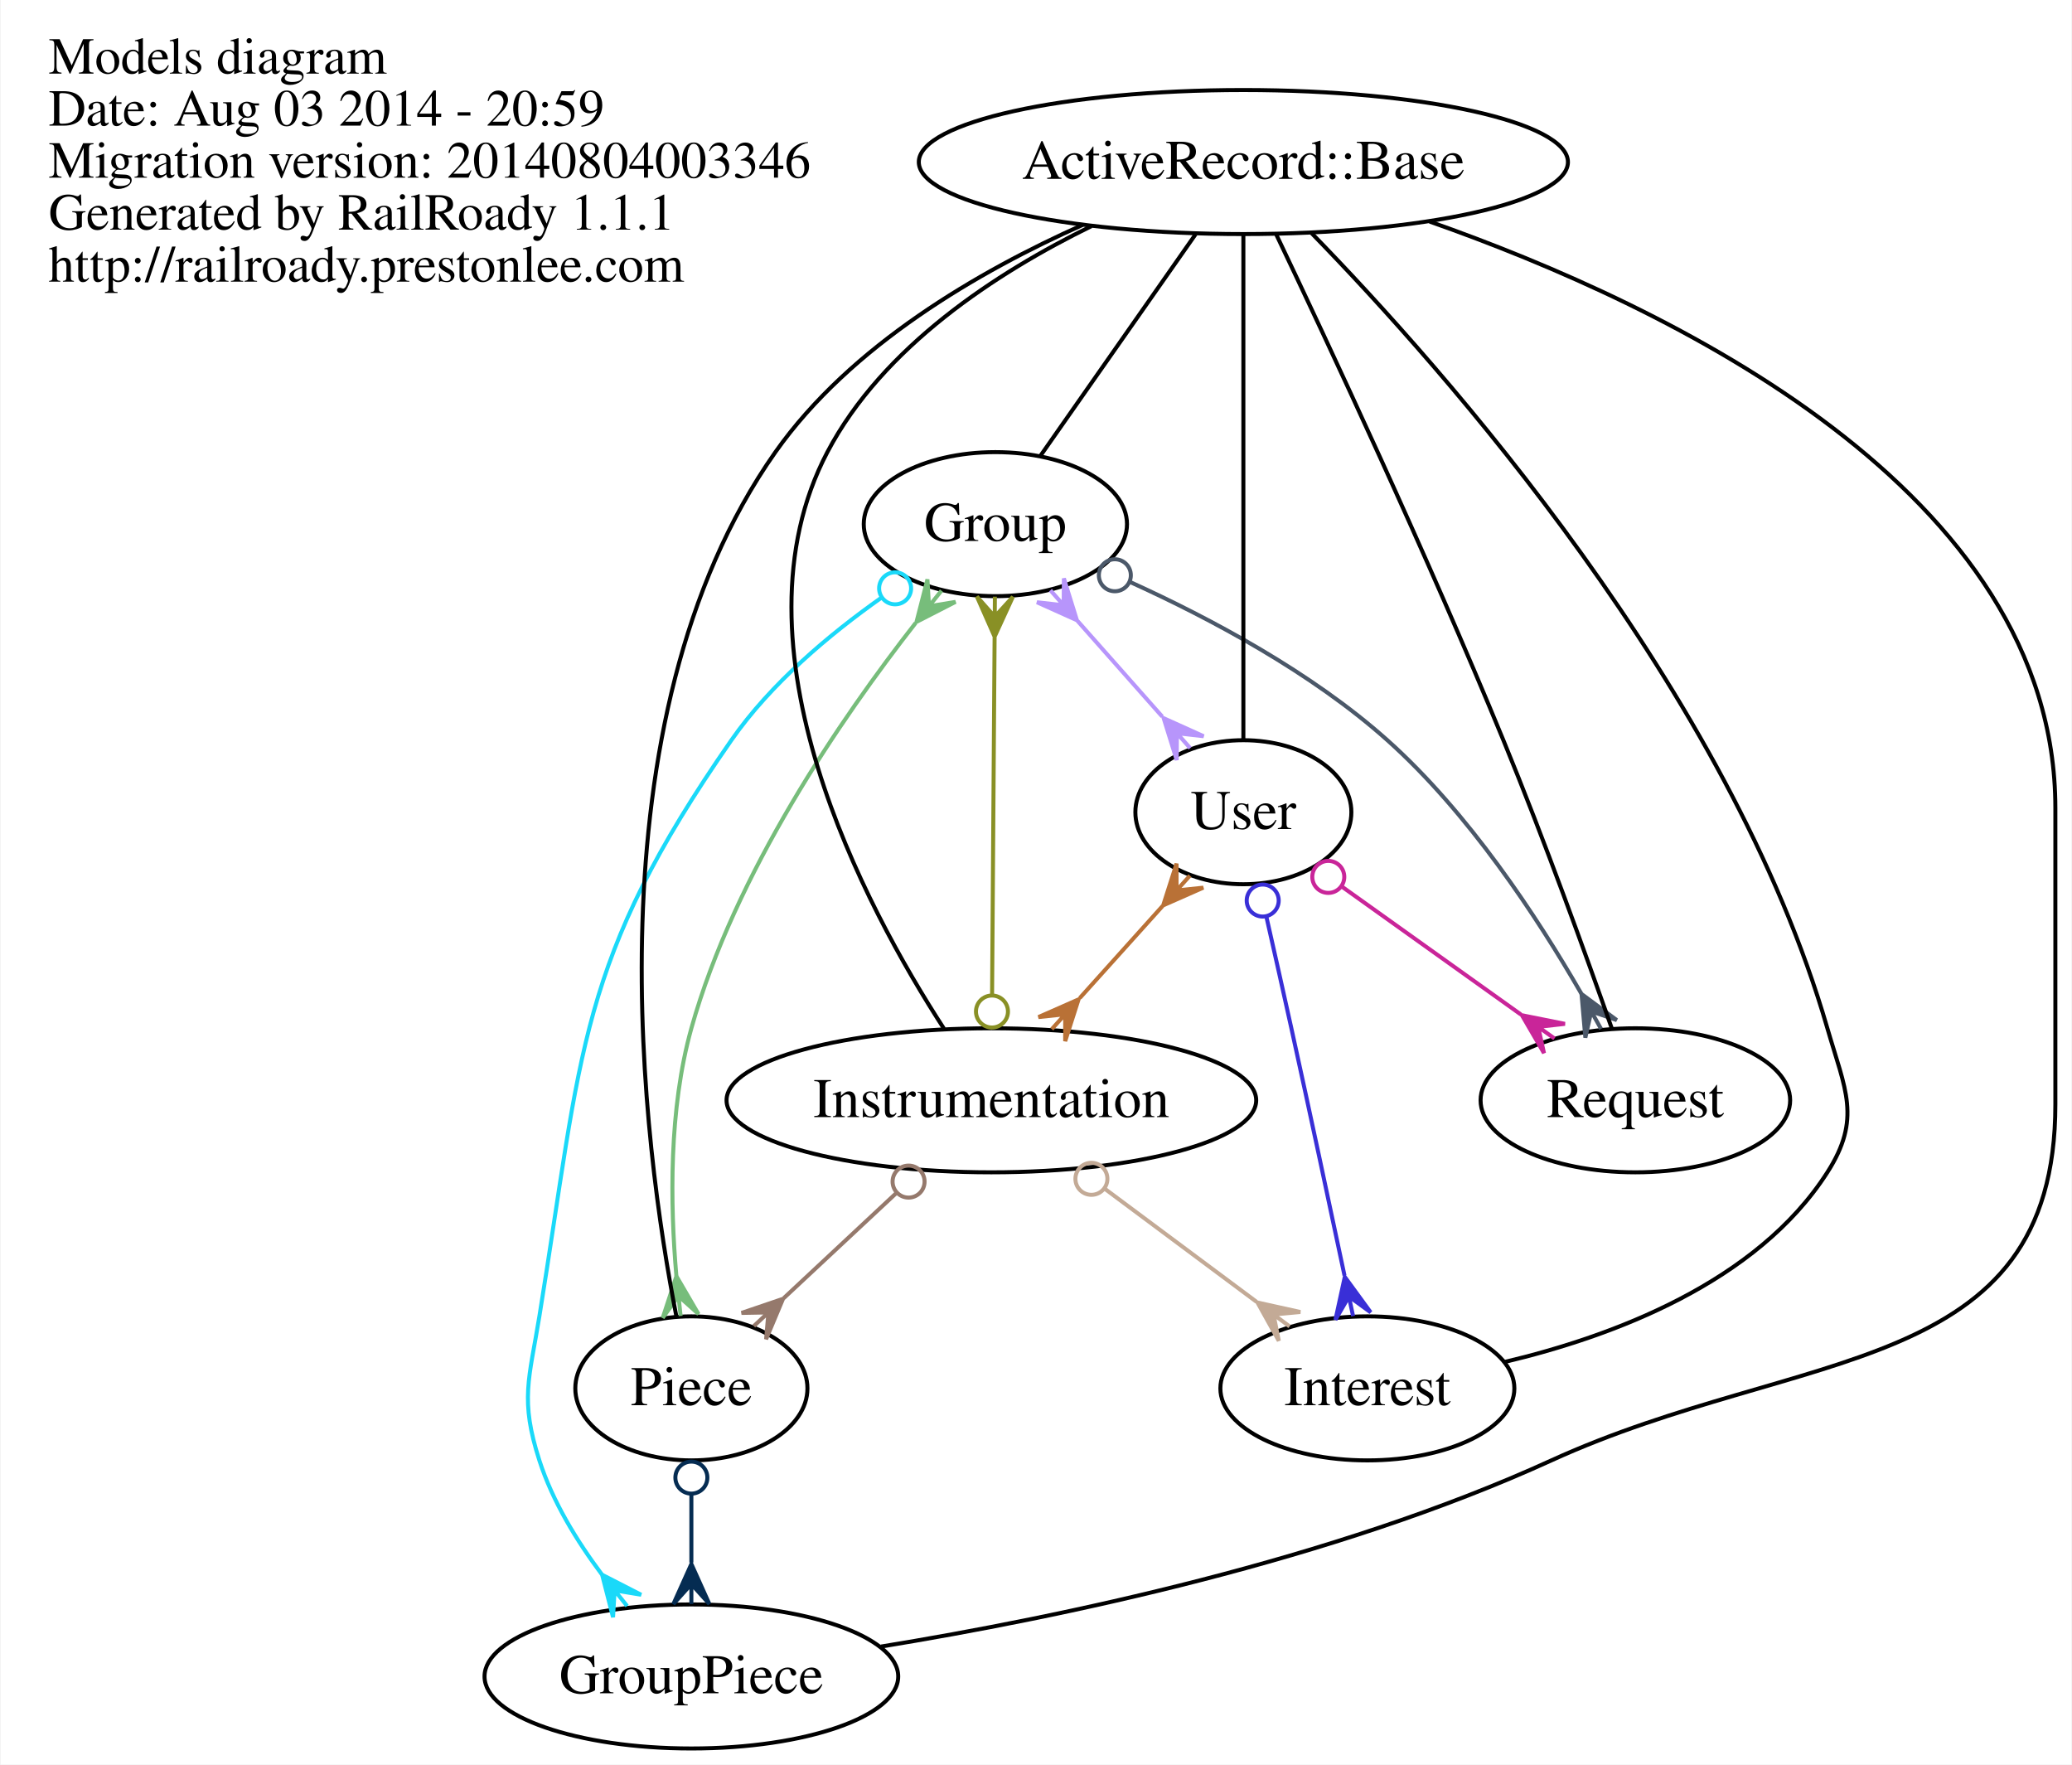
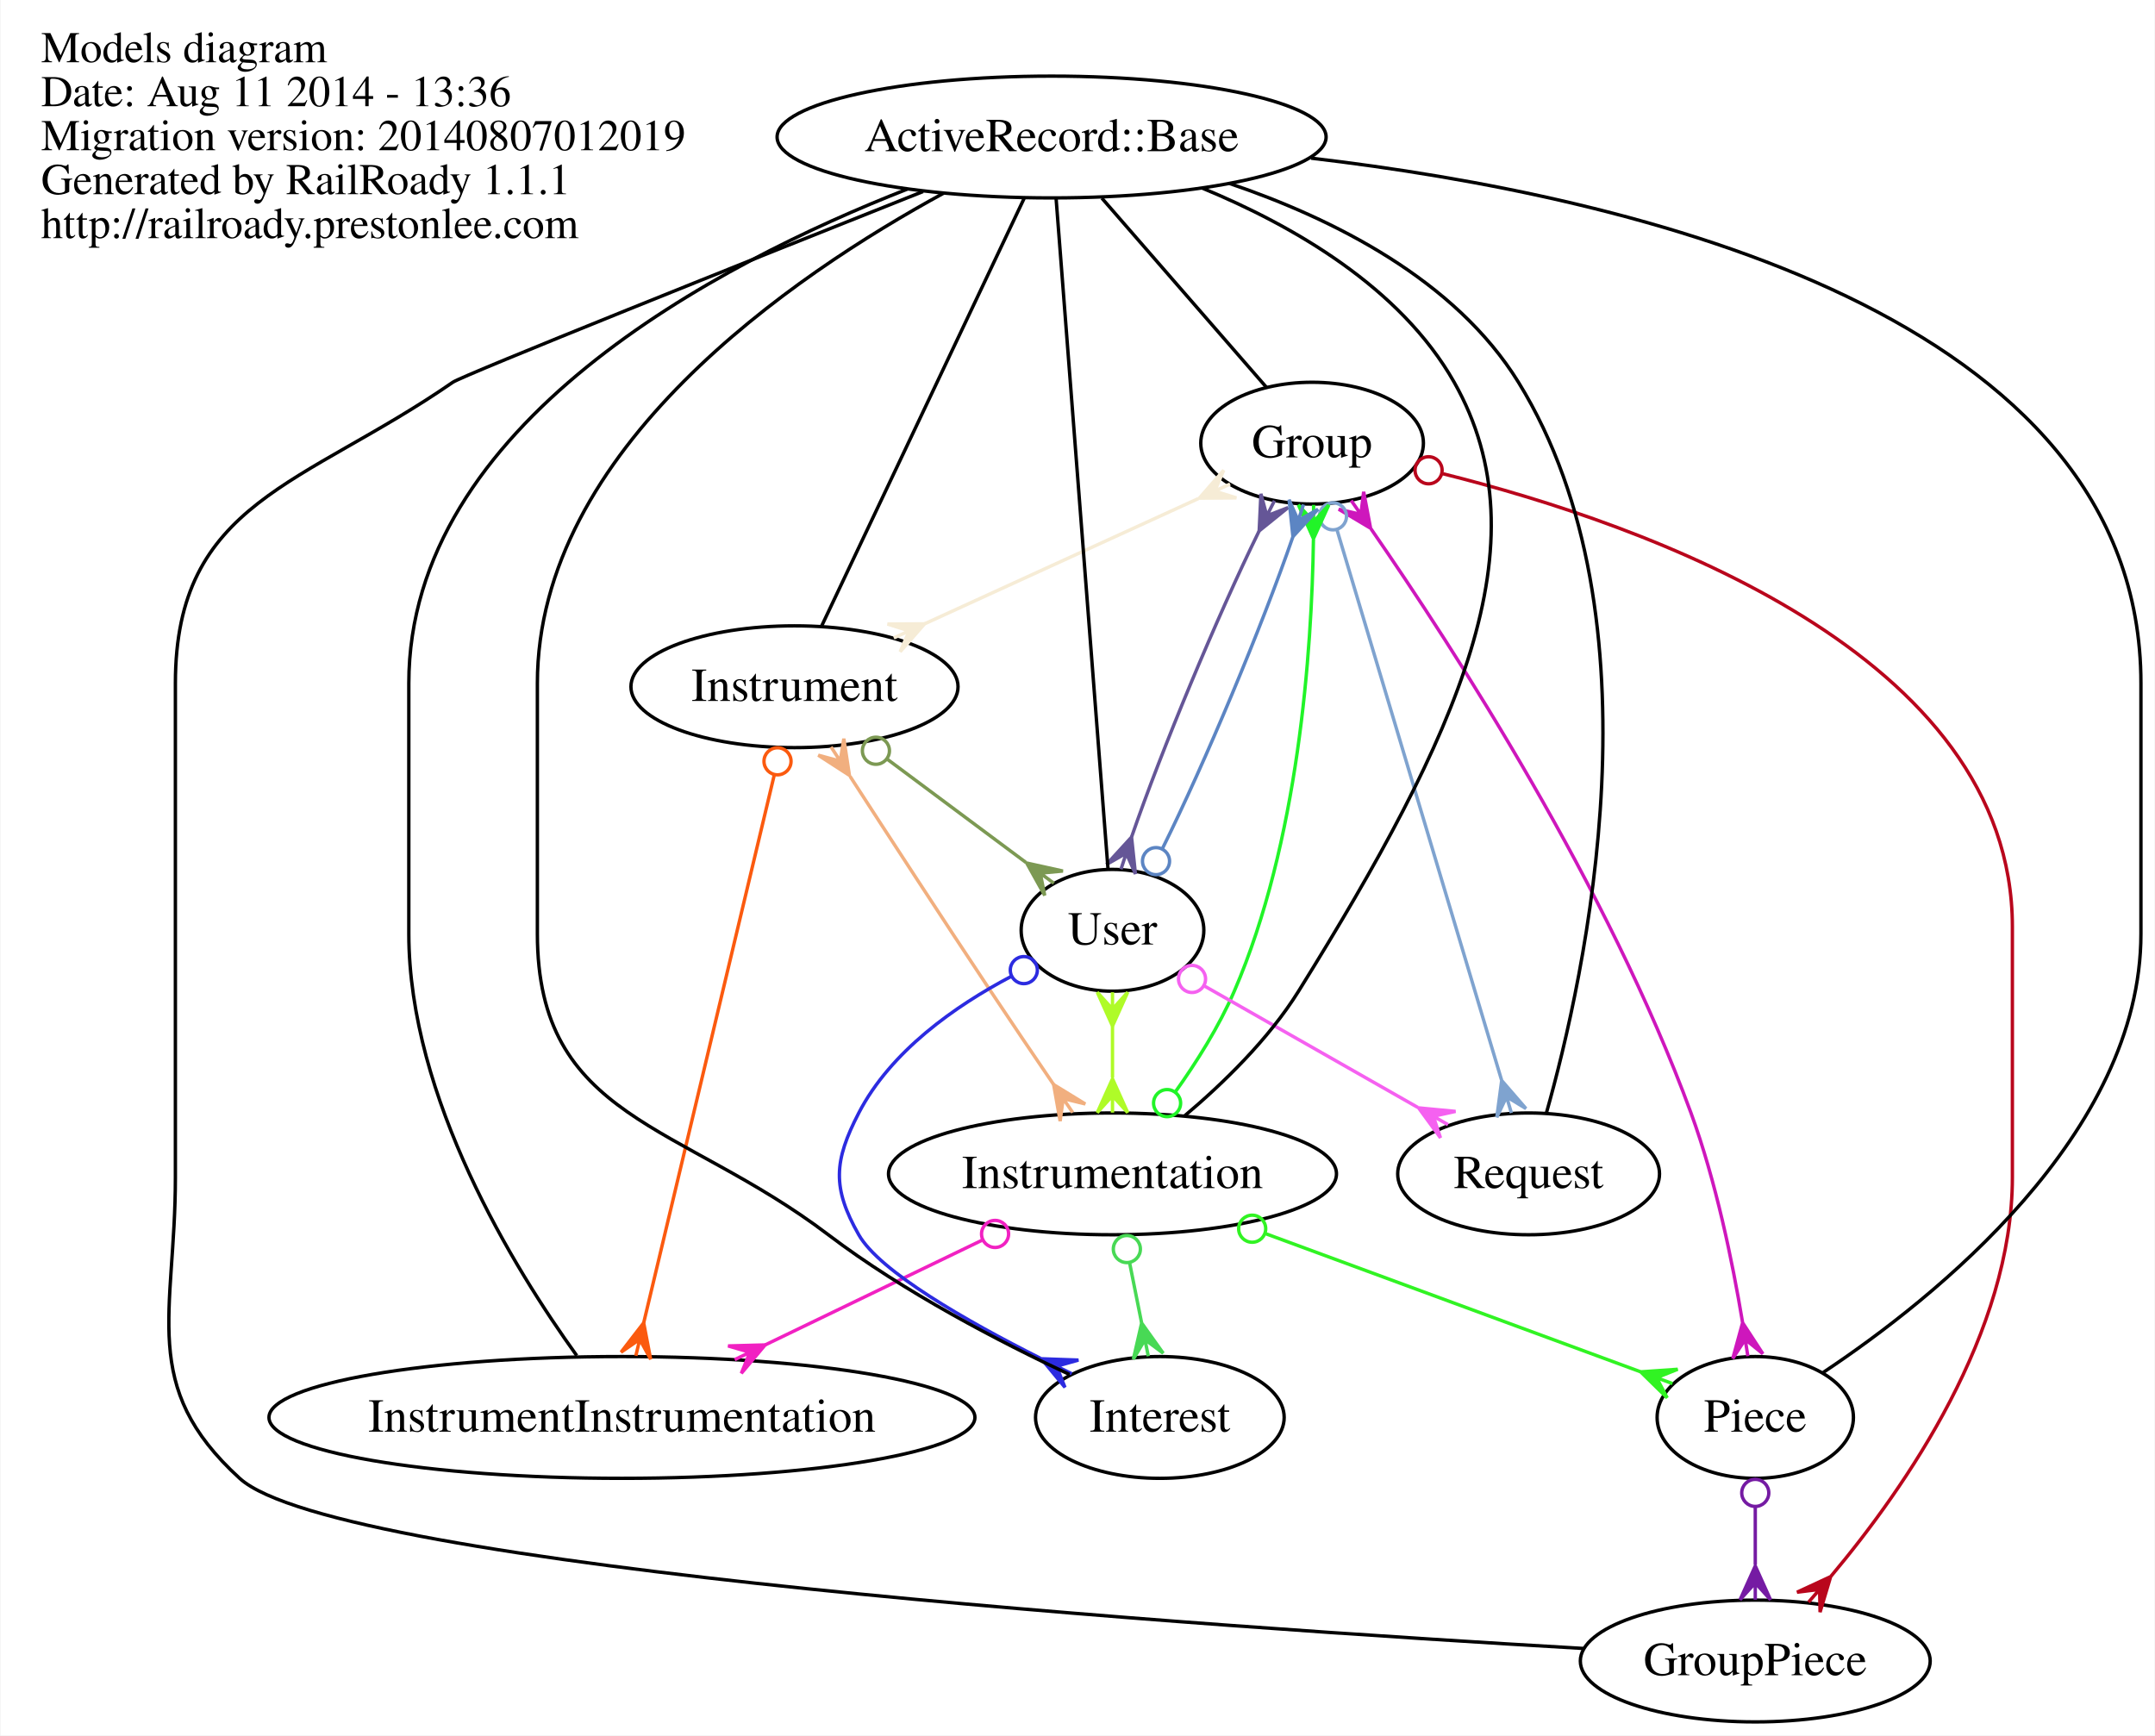
- <svg xmlns="http://www.w3.org/2000/svg" width="518pt" height="441pt" viewBox="0.00 0.00 517.69 441.00">
-   <g id="graph0" class="graph" transform="scale(1 1) rotate(0) translate(4 437)">
-     <polygon fill="white" stroke="none" points="-4,4 -4,-437 513.688,-437 513.688,4 -4,4" />
+ <svg xmlns="http://www.w3.org/2000/svg" width="637pt" height="513pt" viewBox="0.00 0.00 636.69 513.00">
+   <g id="graph0" class="graph" transform="scale(1 1) rotate(0) translate(4 509)">
+     <polygon fill="white" stroke="none" points="-4,4 -4,-509 632.688,-509 632.688,4 -4,4" />
    <g id="node1" class="node">
-       <text text-anchor="start" x="8" y="-418.6" font-family="Times,serif" font-size="13.00">Models diagram</text>
-       <text text-anchor="start" x="8" y="-405.6" font-family="Times,serif" font-size="13.00">Date: Aug 03 2014 - 20:59</text>
-       <text text-anchor="start" x="8" y="-392.6" font-family="Times,serif" font-size="13.00">Migration version: 20140804003346</text>
-       <text text-anchor="start" x="8" y="-379.6" font-family="Times,serif" font-size="13.00">Generated by RailRoady 1.1.1</text>
-       <text text-anchor="start" x="8" y="-366.6" font-family="Times,serif" font-size="13.00">http://railroady.prestonlee.com</text>
+       <text text-anchor="start" x="8" y="-490.6" font-family="Times,serif" font-size="13.00">Models diagram</text>
+       <text text-anchor="start" x="8" y="-477.6" font-family="Times,serif" font-size="13.00">Date: Aug 11 2014 - 13:36</text>
+       <text text-anchor="start" x="8" y="-464.6" font-family="Times,serif" font-size="13.00">Migration version: 20140807012019</text>
+       <text text-anchor="start" x="8" y="-451.6" font-family="Times,serif" font-size="13.00">Generated by RailRoady 1.1.1</text>
+       <text text-anchor="start" x="8" y="-438.6" font-family="Times,serif" font-size="13.00">http://railroady.prestonlee.com</text>
    </g>
    <g id="node2" class="node">
-       <ellipse fill="none" stroke="black" cx="244.688" cy="-306" rx="32.908" ry="18" />
-       <text text-anchor="middle" x="244.688" y="-301.8" font-family="Times,serif" font-size="14.00">Group</text>
+       <ellipse fill="none" stroke="black" cx="383.688" cy="-378" rx="32.908" ry="18" />
+       <text text-anchor="middle" x="383.688" y="-373.8" font-family="Times,serif" font-size="14.00">Group</text>
    </g>
    <g id="node3" class="node">
-       <ellipse fill="none" stroke="black" cx="168.688" cy="-18" rx="51.709" ry="18" />
-       <text text-anchor="middle" x="168.688" y="-13.8" font-family="Times,serif" font-size="14.00">GroupPiece</text>
+       <ellipse fill="none" stroke="black" cx="514.688" cy="-18" rx="51.709" ry="18" />
+       <text text-anchor="middle" x="514.688" y="-13.8" font-family="Times,serif" font-size="14.00">GroupPiece</text>
    </g>
    <g id="edge3" class="edge">
-       <path fill="none" stroke="#1ad9f9" d="M216.302,-287.695C203.268,-278.504 188.552,-266.175 178.688,-252 140.153,-196.627 141.494,-174.591 130.688,-108 128.125,-92.207 125.791,-87.232 130.688,-72 133.962,-61.814 139.997,-51.926 146.308,-43.504" />
-       <ellipse fill="none" stroke="#1ad9f9" cx="219.624" cy="-289.958" rx="4" ry="4" />
-       <polygon fill="#1ad9f9" stroke="#1ad9f9" points="146.373,-43.423 156.134,-38.425 149.497,-39.519 152.62,-35.614 152.62,-35.614 152.62,-35.614 149.497,-39.519 149.106,-32.803 146.373,-43.423 146.373,-43.423" />
+       <path fill="none" stroke="#b9061c" d="M422.346,-368.965C482.252,-353.996 590.688,-315.748 590.688,-235 590.688,-235 590.688,-235 590.688,-161 590.688,-115.134 559.485,-69.746 537.066,-43.054" />
+       <ellipse fill="none" stroke="#b9061c" cx="418.12" cy="-369.985" rx="4" ry="4" />
+       <polygon fill="#b9061c" stroke="#b9061c" points="536.979,-42.953 533.838,-32.446 533.707,-39.172 530.435,-35.391 530.435,-35.391 530.435,-35.391 533.707,-39.172 527.032,-38.335 536.979,-42.953 536.979,-42.953" />
+     </g>
+     <g id="node4" class="node">
+       <ellipse fill="none" stroke="black" cx="230.688" cy="-306" rx="48.343" ry="18" />
+       <text text-anchor="middle" x="230.688" y="-301.8" font-family="Times,serif" font-size="14.00">Instrument</text>
+     </g>
+     <g id="edge5" class="edge">
+       <path fill="none" stroke="#f6ecd6" d="M350.042,-361.607C326.178,-350.688 294.098,-336.011 269.208,-324.623" />
+       <polygon fill="#f6ecd6" stroke="#f6ecd6" points="350.351,-361.748 357.572,-370 354.898,-363.828 359.444,-365.908 359.444,-365.908 359.444,-365.908 354.898,-363.828 361.317,-361.816 350.351,-361.748 350.351,-361.748" />
+       <polygon fill="#f6ecd6" stroke="#f6ecd6" points="269.145,-324.595 261.924,-316.343 264.599,-322.515 260.052,-320.435 260.052,-320.435 260.052,-320.435 264.599,-322.515 258.18,-324.527 269.145,-324.595 269.145,-324.595" />
+     </g>
+     <g id="node8" class="node">
+       <ellipse fill="none" stroke="black" cx="514.688" cy="-90" rx="29.017" ry="18" />
+       <text text-anchor="middle" x="514.688" y="-85.8" font-family="Times,serif" font-size="14.00">Piece</text>
+     </g>
+     <g id="edge4" class="edge">
+       <path fill="none" stroke="#ce17bc" d="M401.105,-352.665C425.99,-316.699 471.391,-246.42 495.688,-180 503.049,-159.877 507.943,-136.096 510.918,-118.182" />
+       <polygon fill="#ce17bc" stroke="#ce17bc" points="400.975,-352.851 391.557,-358.469 398.11,-356.949 395.245,-361.047 395.245,-361.047 395.245,-361.047 398.11,-356.949 398.934,-363.625 400.975,-352.851 400.975,-352.851" />
+       <polygon fill="#ce17bc" stroke="#ce17bc" points="510.945,-118.007 516.936,-108.822 511.718,-113.067 512.49,-108.127 512.49,-108.127 512.49,-108.127 511.718,-113.067 508.044,-107.432 510.945,-118.007 510.945,-118.007" />
+     </g>
+     <g id="node9" class="node">
+       <ellipse fill="none" stroke="black" cx="447.688" cy="-162" rx="38.696" ry="18" />
+       <text text-anchor="middle" x="447.688" y="-157.8" font-family="Times,serif" font-size="14.00">Request</text>
+     </g>
+     <g id="edge1" class="edge">
+       <path fill="none" stroke="#7fa3cf" d="M391.068,-352.323C403.179,-311.825 427.175,-231.59 439.682,-189.768" />
+       <ellipse fill="none" stroke="#7fa3cf" cx="389.856" cy="-356.375" rx="4" ry="4" />
+       <polygon fill="#7fa3cf" stroke="#7fa3cf" points="439.735,-189.591 446.912,-181.3 441.168,-184.801 442.601,-180.01 442.601,-180.01 442.601,-180.01 441.168,-184.801 438.289,-178.721 439.735,-189.591 439.735,-189.591" />
+     </g>
+     <g id="node10" class="node">
+       <ellipse fill="none" stroke="black" cx="324.688" cy="-234" rx="27" ry="18" />
+       <text text-anchor="middle" x="324.688" y="-229.8" font-family="Times,serif" font-size="14.00">User</text>
+     </g>
+     <g id="edge2" class="edge">
+       <path fill="none" stroke="#655697" d="M368.002,-351.977C355.557,-326.619 339.278,-287.532 330.342,-261.617" />
+       <polygon fill="#655697" stroke="#655697" points="368.048,-352.068 368.558,-363.022 370.31,-356.527 372.571,-360.987 372.571,-360.987 372.571,-360.987 370.31,-356.527 376.584,-358.952 368.048,-352.068 368.048,-352.068" />
+       <polygon fill="#655697" stroke="#655697" points="330.322,-261.555 331.472,-250.65 328.76,-256.805 327.197,-252.056 327.197,-252.056 327.197,-252.056 328.76,-256.805 322.923,-253.462 330.322,-261.555 330.322,-261.555" />
+     </g>
+     <g id="node5" class="node">
+       <ellipse fill="none" stroke="black" cx="179.688" cy="-90" rx="104.337" ry="18" />
+       <text text-anchor="middle" x="179.688" y="-85.8" font-family="Times,serif" font-size="14.00">InstrumentInstrumentation</text>
+     </g>
+     <g id="edge8" class="edge">
+       <path fill="none" stroke="#fb5a0f" d="M224.717,-279.945C215.053,-239.397 196.068,-159.735 186.118,-117.983" />
+       <ellipse fill="none" stroke="#fb5a0f" cx="225.673" cy="-283.958" rx="4" ry="4" />
+       <polygon fill="#fb5a0f" stroke="#fb5a0f" points="186.113,-117.96 188.172,-107.189 184.954,-113.096 183.795,-108.232 183.795,-108.232 183.795,-108.232 184.954,-113.096 179.417,-109.276 186.113,-117.96 186.113,-117.96" />
    </g>
    <g id="node6" class="node">
-       <ellipse fill="none" stroke="black" cx="168.688" cy="-90" rx="29.017" ry="18" />
-       <text text-anchor="middle" x="168.688" y="-85.8" font-family="Times,serif" font-size="14.00">Piece</text>
+       <ellipse fill="none" stroke="black" cx="324.688" cy="-162" rx="66.208" ry="18" />
+       <text text-anchor="middle" x="324.688" y="-157.8" font-family="Times,serif" font-size="14.00">Instrumentation</text>
    </g>
-     <g id="edge4" class="edge">
-       <path fill="none" stroke="#77bd7b" d="M224.749,-281.298C206.103,-257.459 179.549,-218.771 168.688,-180 163.035,-159.822 163.371,-136.045 164.938,-118.145" />
-       <polygon fill="#77bd7b" stroke="#77bd7b" points="224.97,-281.574 227.704,-292.194 228.094,-285.478 231.217,-289.382 231.217,-289.382 231.217,-289.382 228.094,-285.478 234.731,-286.571 224.97,-281.574 224.97,-281.574" />
-       <polygon fill="#77bd7b" stroke="#77bd7b" points="164.948,-118.046 170.473,-108.573 165.473,-113.073 165.998,-108.101 165.998,-108.101 165.998,-108.101 165.473,-113.073 161.523,-107.629 164.948,-118.046 164.948,-118.046" />
+     <g id="edge9" class="edge">
+       <path fill="none" stroke="#f1af7f" d="M247.109,-279.521C258.652,-261.679 274.507,-237.313 288.688,-216 294.696,-206.971 301.349,-197.132 307.285,-188.409" />
+       <polygon fill="#f1af7f" stroke="#f1af7f" points="246.924,-279.807 237.717,-285.764 244.21,-284.007 241.496,-288.206 241.496,-288.206 241.496,-288.206 244.21,-284.007 245.276,-290.648 246.924,-279.807 246.924,-279.807" />
+       <polygon fill="#f1af7f" stroke="#f1af7f" points="307.297,-188.391 316.649,-182.665 310.114,-184.261 312.931,-180.13 312.931,-180.13 312.931,-180.13 310.114,-184.261 309.213,-177.594 307.297,-188.391 307.297,-188.391" />
+     </g>
+     <g id="edge10" class="edge">
+       <path fill="none" stroke="#7c9953" d="M258.115,-284.576C271.036,-274.953 286.361,-263.542 299.047,-254.094" />
+       <ellipse fill="none" stroke="#7c9953" cx="254.758" cy="-287.076" rx="4" ry="4" />
+       <polygon fill="#7c9953" stroke="#7c9953" points="299.327,-253.886 310.035,-251.522 303.337,-250.899 307.347,-247.913 307.347,-247.913 307.347,-247.913 303.337,-250.899 304.66,-244.304 299.327,-253.886 299.327,-253.886" />
+     </g>
+     <g id="edge13" class="edge">
+       <path fill="none" stroke="#21f428" d="M343.213,-186.155C349.561,-195.054 356.19,-205.584 360.688,-216 379.696,-260.016 383.607,-316.475 384.086,-349.504" />
+       <ellipse fill="none" stroke="#21f428" cx="340.827" cy="-182.917" rx="4" ry="4" />
+       <polygon fill="#21f428" stroke="#21f428" points="384.087,-349.756 379.634,-359.777 384.11,-354.756 384.134,-359.756 384.134,-359.756 384.134,-359.756 384.11,-354.756 388.634,-359.735 384.087,-349.756 384.087,-349.756" />
+     </g>
+     <g id="edge16" class="edge">
+       <path fill="none" stroke="#f121c2" d="M286.099,-142.371C266.353,-132.839 242.276,-121.215 222.022,-111.437" />
+       <ellipse fill="none" stroke="#f121c2" cx="289.979" cy="-144.244" rx="4" ry="4" />
+       <polygon fill="#f121c2" stroke="#f121c2" points="222.02,-111.436 214.97,-103.036 217.517,-109.262 213.014,-107.089 213.014,-107.089 213.014,-107.089 217.517,-109.262 211.058,-111.141 222.02,-111.436 222.02,-111.436" />
    </g>
    <g id="node7" class="node">
-       <ellipse fill="none" stroke="black" cx="404.688" cy="-162" rx="38.696" ry="18" />
-       <text text-anchor="middle" x="404.688" y="-157.8" font-family="Times,serif" font-size="14.00">Request</text>
+       <ellipse fill="none" stroke="black" cx="338.688" cy="-90" rx="36.749" ry="18" />
+       <text text-anchor="middle" x="338.688" y="-85.8" font-family="Times,serif" font-size="14.00">Interest</text>
    </g>
-     <g id="edge1" class="edge">
-       <path fill="none" stroke="#4b5869" d="M278.341,-291.554C298.481,-282.411 323.756,-268.91 342.688,-252 362.964,-233.889 380.09,-207.899 391.169,-188.677" />
-       <ellipse fill="none" stroke="#4b5869" cx="274.556" cy="-293.226" rx="4" ry="4" />
-       <polygon fill="#4b5869" stroke="#4b5869" points="391.226,-188.575 400.037,-182.046 393.668,-184.212 396.11,-179.849 396.11,-179.849 396.11,-179.849 393.668,-184.212 392.183,-177.651 391.226,-188.575 391.226,-188.575" />
+     <g id="edge14" class="edge">
+       <path fill="none" stroke="#48d955" d="M329.76,-135.64C330.904,-129.92 332.122,-123.828 333.279,-118.042" />
+       <ellipse fill="none" stroke="#48d955" cx="328.933" cy="-139.774" rx="4" ry="4" />
+       <polygon fill="#48d955" stroke="#48d955" points="333.306,-117.91 339.679,-108.987 334.286,-113.007 335.267,-108.104 335.267,-108.104 335.267,-108.104 334.286,-113.007 330.854,-107.222 333.306,-117.91 333.306,-117.91" />
    </g>
-     <g id="node8" class="node">
-       <ellipse fill="none" stroke="black" cx="306.688" cy="-234" rx="27" ry="18" />
-       <text text-anchor="middle" x="306.688" y="-229.8" font-family="Times,serif" font-size="14.00">User</text>
+     <g id="edge15" class="edge">
+       <path fill="none" stroke="#31f323" d="M370.034,-144.293C404.04,-131.765 449.853,-114.887 480.735,-103.509" />
+       <ellipse fill="none" stroke="#31f323" cx="365.979" cy="-145.787" rx="4" ry="4" />
+       <polygon fill="#31f323" stroke="#31f323" points="480.819,-103.478 491.758,-104.243 485.511,-101.749 490.203,-100.021 490.203,-100.021 490.203,-100.021 485.511,-101.749 488.647,-95.798 480.819,-103.478 480.819,-103.478" />
    </g>
-     <g id="edge2" class="edge">
-       <path fill="none" stroke="#b795fb" d="M265.202,-281.839C272.017,-274.144 279.598,-265.585 286.396,-257.91" />
-       <polygon fill="#b795fb" stroke="#b795fb" points="265.078,-281.979 255.079,-286.481 261.763,-285.722 258.448,-289.465 258.448,-289.465 258.448,-289.465 261.763,-285.722 261.816,-292.448 265.078,-281.979 265.078,-281.979" />
-       <polygon fill="#b795fb" stroke="#b795fb" points="286.762,-257.497 296.761,-252.995 290.077,-253.754 293.392,-250.011 293.392,-250.011 293.392,-250.011 290.077,-253.754 290.023,-247.028 286.762,-257.497 286.762,-257.497" />
+     <g id="edge19" class="edge">
+       <path fill="none" stroke="#751ba3" d="M514.688,-63.64C514.688,-58.063 514.688,-52.132 514.688,-46.476" />
+       <ellipse fill="none" stroke="#751ba3" cx="514.688" cy="-67.697" rx="4" ry="4" />
+       <polygon fill="#751ba3" stroke="#751ba3" points="514.688,-46.104 519.188,-36.104 514.688,-41.104 514.688,-36.104 514.688,-36.104 514.688,-36.104 514.688,-41.104 510.188,-36.104 514.688,-46.104 514.688,-46.104" />
    </g>
-     <g id="node4" class="node">
-       <ellipse fill="none" stroke="black" cx="243.688" cy="-162" rx="66.208" ry="18" />
-       <text text-anchor="middle" x="243.688" y="-157.8" font-family="Times,serif" font-size="14.00">Instrumentation</text>
+     <g id="edge23" class="edge">
+       <path fill="none" stroke="#5c85c3" d="M339.472,-258.198C352.005,-283.437 368.833,-323.724 377.995,-350.271" />
+       <ellipse fill="none" stroke="#5c85c3" cx="337.554" cy="-254.442" rx="4" ry="4" />
+       <polygon fill="#5c85c3" stroke="#5c85c3" points="378.028,-350.373 376.881,-361.279 379.592,-355.122 381.155,-359.871 381.155,-359.871 381.155,-359.871 379.592,-355.122 385.43,-358.464 378.028,-350.373 378.028,-350.373" />
+     </g>
+     <g id="edge25" class="edge">
+       <path fill="none" stroke="#affb28" d="M324.688,-205.665C324.688,-200.687 324.688,-195.491 324.688,-190.507" />
+       <polygon fill="#affb28" stroke="#affb28" points="324.688,-205.697 320.188,-215.697 324.688,-210.697 324.688,-215.697 324.688,-215.697 324.688,-215.697 324.688,-210.697 329.188,-215.697 324.688,-205.697 324.688,-205.697" />
+       <polygon fill="#affb28" stroke="#affb28" points="324.688,-190.104 329.188,-180.104 324.688,-185.104 324.688,-180.104 324.688,-180.104 324.688,-180.104 324.688,-185.104 320.188,-180.104 324.688,-190.104 324.688,-190.104" />
+     </g>
+     <g id="edge24" class="edge">
+       <path fill="none" stroke="#2c2be0" d="M294.691,-220.338C278.178,-211.623 259.161,-198.294 249.688,-180 242.33,-165.792 241.782,-157.91 249.688,-144 255.83,-133.193 281.295,-118.601 303.42,-107.464" />
+       <ellipse fill="none" stroke="#2c2be0" cx="298.48" cy="-222.231" rx="4" ry="4" />
+       <polygon fill="#2c2be0" stroke="#2c2be0" points="303.662,-107.345 314.622,-106.96 308.147,-105.135 312.632,-102.924 312.632,-102.924 312.632,-102.924 308.147,-105.135 310.643,-98.888 303.662,-107.345 303.662,-107.345" />
+     </g>
+     <g id="edge22" class="edge">
+       <path fill="none" stroke="#f561f0" d="M351.691,-217.632C370.307,-207.038 395.158,-192.895 414.91,-181.654" />
+       <ellipse fill="none" stroke="#f561f0" cx="348.2" cy="-219.619" rx="4" ry="4" />
+       <polygon fill="#f561f0" stroke="#f561f0" points="415.175,-181.503 426.092,-180.468 419.521,-179.03 423.866,-176.557 423.866,-176.557 423.866,-176.557 419.521,-179.03 421.64,-172.646 415.175,-181.503 415.175,-181.503" />
+     </g>
+     <g id="node11" class="node">
+       <ellipse fill="none" stroke="black" cx="306.688" cy="-468.5" rx="81.142" ry="18" />
+       <text text-anchor="middle" x="306.688" y="-464.3" font-family="Times,serif" font-size="14.00">ActiveRecord::Base</text>
+     </g>
+     <g id="edge6" class="edge">
+       <path fill="none" stroke="black" d="M321.534,-450.436C335.606,-434.263 356.561,-410.178 370.176,-394.529" />
    </g>
    <g id="edge7" class="edge">
-       <path fill="none" stroke="#899025" d="M243.867,-188.49C244.044,-213.629 244.314,-251.924 244.495,-277.679" />
-       <ellipse fill="none" stroke="#899025" cx="243.837" cy="-184.189" rx="4" ry="4" />
-       <polygon fill="#899025" stroke="#899025" points="244.497,-277.872 240.067,-287.903 244.532,-282.872 244.567,-287.871 244.567,-287.871 244.567,-287.871 244.532,-282.872 249.067,-287.84 244.497,-277.872 244.497,-277.872" />
+       <path fill="none" stroke="black" d="M268.68,-452.387C217.583,-432.035 132.729,-398.103 129.688,-396 85.453,-365.404 47.688,-360.785 47.688,-307 47.688,-307 47.688,-307 47.688,-161 47.688,-120.553 36.795,-99.246 66.688,-72 95.63,-45.62 352.787,-28.11 463.909,-21.712" />
    </g>
-     <g id="node5" class="node">
-       <ellipse fill="none" stroke="black" cx="337.688" cy="-90" rx="36.749" ry="18" />
-       <text text-anchor="middle" x="337.688" y="-85.8" font-family="Times,serif" font-size="14.00">Interest</text>
-     </g>
-     <g id="edge8" class="edge">
-       <path fill="none" stroke="#c3aa96" d="M272.106,-139.837C284.109,-130.899 298.039,-120.526 309.965,-111.644" />
-       <ellipse fill="none" stroke="#c3aa96" cx="268.698" cy="-142.376" rx="4" ry="4" />
-       <polygon fill="#c3aa96" stroke="#c3aa96" points="310.219,-111.456 320.927,-109.092 314.229,-108.469 318.239,-105.483 318.239,-105.483 318.239,-105.483 314.229,-108.469 315.552,-101.874 310.219,-111.456 310.219,-111.456" />
-     </g>
-     <g id="edge9" class="edge">
-       <path fill="none" stroke="#95796c" d="M220.034,-138.923C211.013,-130.504 200.75,-120.924 191.782,-112.555" />
-       <ellipse fill="none" stroke="#95796c" cx="222.99" cy="-141.682" rx="4" ry="4" />
-       <polygon fill="#95796c" stroke="#95796c" points="191.61,-112.394 187.369,-102.281 187.954,-108.982 184.299,-105.57 184.299,-105.57 184.299,-105.57 187.954,-108.982 181.229,-108.86 191.61,-112.394 191.61,-112.394" />
+     <g id="edge11" class="edge">
+       <path fill="none" stroke="black" d="M298.554,-450.324C283.927,-419.432 253.348,-354.855 238.763,-324.053" />
    </g>
    <g id="edge12" class="edge">
-       <path fill="none" stroke="#052c52" d="M168.688,-63.64C168.688,-58.063 168.688,-52.132 168.688,-46.476" />
-       <ellipse fill="none" stroke="#052c52" cx="168.688" cy="-67.697" rx="4" ry="4" />
-       <polygon fill="#052c52" stroke="#052c52" points="168.688,-46.104 173.188,-36.104 168.688,-41.104 168.688,-36.104 168.688,-36.104 168.688,-36.104 168.688,-41.104 164.188,-36.104 168.688,-46.104 168.688,-46.104" />
+       <path fill="none" stroke="black" d="M264.048,-453.101C208.03,-431.165 116.688,-383.645 116.688,-307 116.688,-307 116.688,-307 116.688,-233 116.688,-184.454 147.834,-133.973 166.327,-108.279" />
    </g>
    <g id="edge17" class="edge">
-       <path fill="none" stroke="#b97136" d="M286.489,-210.557C279.888,-203.223 272.524,-195.041 265.791,-187.559" />
-       <polygon fill="#b97136" stroke="#b97136" points="286.637,-210.722 289.982,-221.165 289.982,-214.438 293.327,-218.155 293.327,-218.155 293.327,-218.155 289.982,-214.438 296.672,-215.144 286.637,-210.722 286.637,-210.722" />
-       <polygon fill="#b97136" stroke="#b97136" points="265.488,-187.222 262.143,-176.779 262.143,-183.505 258.798,-179.789 258.798,-179.789 258.798,-179.789 262.143,-183.505 255.453,-182.799 265.488,-187.222 265.488,-187.222" />
-     </g>
-     <g id="edge16" class="edge">
-       <path fill="none" stroke="#392fd7" d="M312.458,-207.811C314.454,-199.017 316.691,-189.077 318.688,-180 323.241,-159.299 328.24,-135.853 331.967,-118.224" />
-       <ellipse fill="none" stroke="#392fd7" cx="311.521" cy="-211.926" rx="4" ry="4" />
-       <polygon fill="#392fd7" stroke="#392fd7" points="332.043,-117.86 338.511,-109.004 333.076,-112.968 334.108,-108.075 334.108,-108.075 334.108,-108.075 333.076,-112.968 329.705,-107.146 332.043,-117.86 332.043,-117.86" />
-     </g>
-     <g id="edge15" class="edge">
-       <path fill="none" stroke="#c92599" d="M331.364,-215.374C344.952,-205.669 361.882,-193.575 376.05,-183.455" />
-       <ellipse fill="none" stroke="#c92599" cx="327.917" cy="-217.836" rx="4" ry="4" />
-       <polygon fill="#c92599" stroke="#c92599" points="376.323,-183.261 387.076,-181.11 380.391,-180.355 384.46,-177.448 384.46,-177.448 384.46,-177.448 380.391,-180.355 381.844,-173.787 376.323,-183.261 376.323,-183.261" />
-     </g>
-     <g id="node9" class="node">
-       <ellipse fill="none" stroke="black" cx="306.688" cy="-396.5" rx="81.142" ry="18" />
-       <text text-anchor="middle" x="306.688" y="-392.3" font-family="Times,serif" font-size="14.00">ActiveRecord::Base</text>
-     </g>
-     <g id="edge5" class="edge">
-       <path fill="none" stroke="black" d="M294.734,-378.436C283.544,-362.464 266.948,-338.775 255.978,-323.117" />
-     </g>
-     <g id="edge6" class="edge">
-       <path fill="none" stroke="black" d="M353.26,-381.62C413.193,-360.544 509.688,-314.298 509.688,-235 509.688,-235 509.688,-235 509.688,-161 509.688,-92.439 446.055,-100.477 383.688,-72 328.959,-47.01 260.794,-32.767 216.075,-25.47" />
-     </g>
-     <g id="edge10" class="edge">
-       <path fill="none" stroke="black" d="M268.701,-380.482C245.045,-368.904 216.561,-350.373 202.688,-324 177.174,-275.498 212.117,-210.306 231.83,-179.915" />
-     </g>
-     <g id="edge11" class="edge">
-       <path fill="none" stroke="black" d="M323.686,-378.782C356.667,-344.962 428.246,-264.43 452.688,-180 457.137,-164.631 461.315,-157.475 452.688,-144 435.026,-116.414 398.967,-102.985 371.908,-96.579" />
-     </g>
-     <g id="edge13" class="edge">
-       <path fill="none" stroke="black" d="M266.525,-380.796C240.66,-369.262 208.473,-350.66 189.688,-324 142.197,-256.602 156.819,-149.583 164.909,-108.159" />
-     </g>
-     <g id="edge14" class="edge">
-       <path fill="none" stroke="black" d="M314.886,-378.441C327.615,-351.727 352.65,-298.288 371.688,-252 381.905,-227.158 392.49,-197.869 398.832,-179.867" />
+       <path fill="none" stroke="black" d="M351.171,-453.414C377.925,-442.382 409.784,-424.11 425.688,-396 452.704,-348.25 426.93,-291.932 379.688,-216 370.861,-201.813 357.4,-188.753 346.004,-179.146" />
    </g>
    <g id="edge18" class="edge">
-       <path fill="none" stroke="black" d="M306.688,-378.324C306.688,-347.432 306.688,-282.855 306.688,-252.053" />
+       <path fill="none" stroke="black" d="M274.824,-451.929C230.252,-427.649 154.688,-376.271 154.688,-307 154.688,-307 154.688,-307 154.688,-233 154.688,-177.995 196.871,-177.251 240.688,-144 263.03,-127.045 291.502,-112.294 311.993,-102.689" />
+     </g>
+     <g id="edge20" class="edge">
+       <path fill="none" stroke="black" d="M383.406,-462.246C478.647,-451.074 628.688,-416.153 628.688,-307 628.688,-307 628.688,-307 628.688,-233 628.688,-173.723 567.533,-125.103 534.806,-103.328" />
+     </g>
+     <g id="edge21" class="edge">
+       <path fill="none" stroke="black" d="M359.291,-454.761C389.88,-444.375 425.985,-426.312 444.688,-396 487.81,-326.109 464.429,-220.551 452.9,-179.838" />
+     </g>
+     <g id="edge26" class="edge">
+       <path fill="none" stroke="black" d="M308.011,-450.404C311.34,-407.407 320.031,-295.145 323.362,-252.121" />
    </g>
  </g>
</svg>
